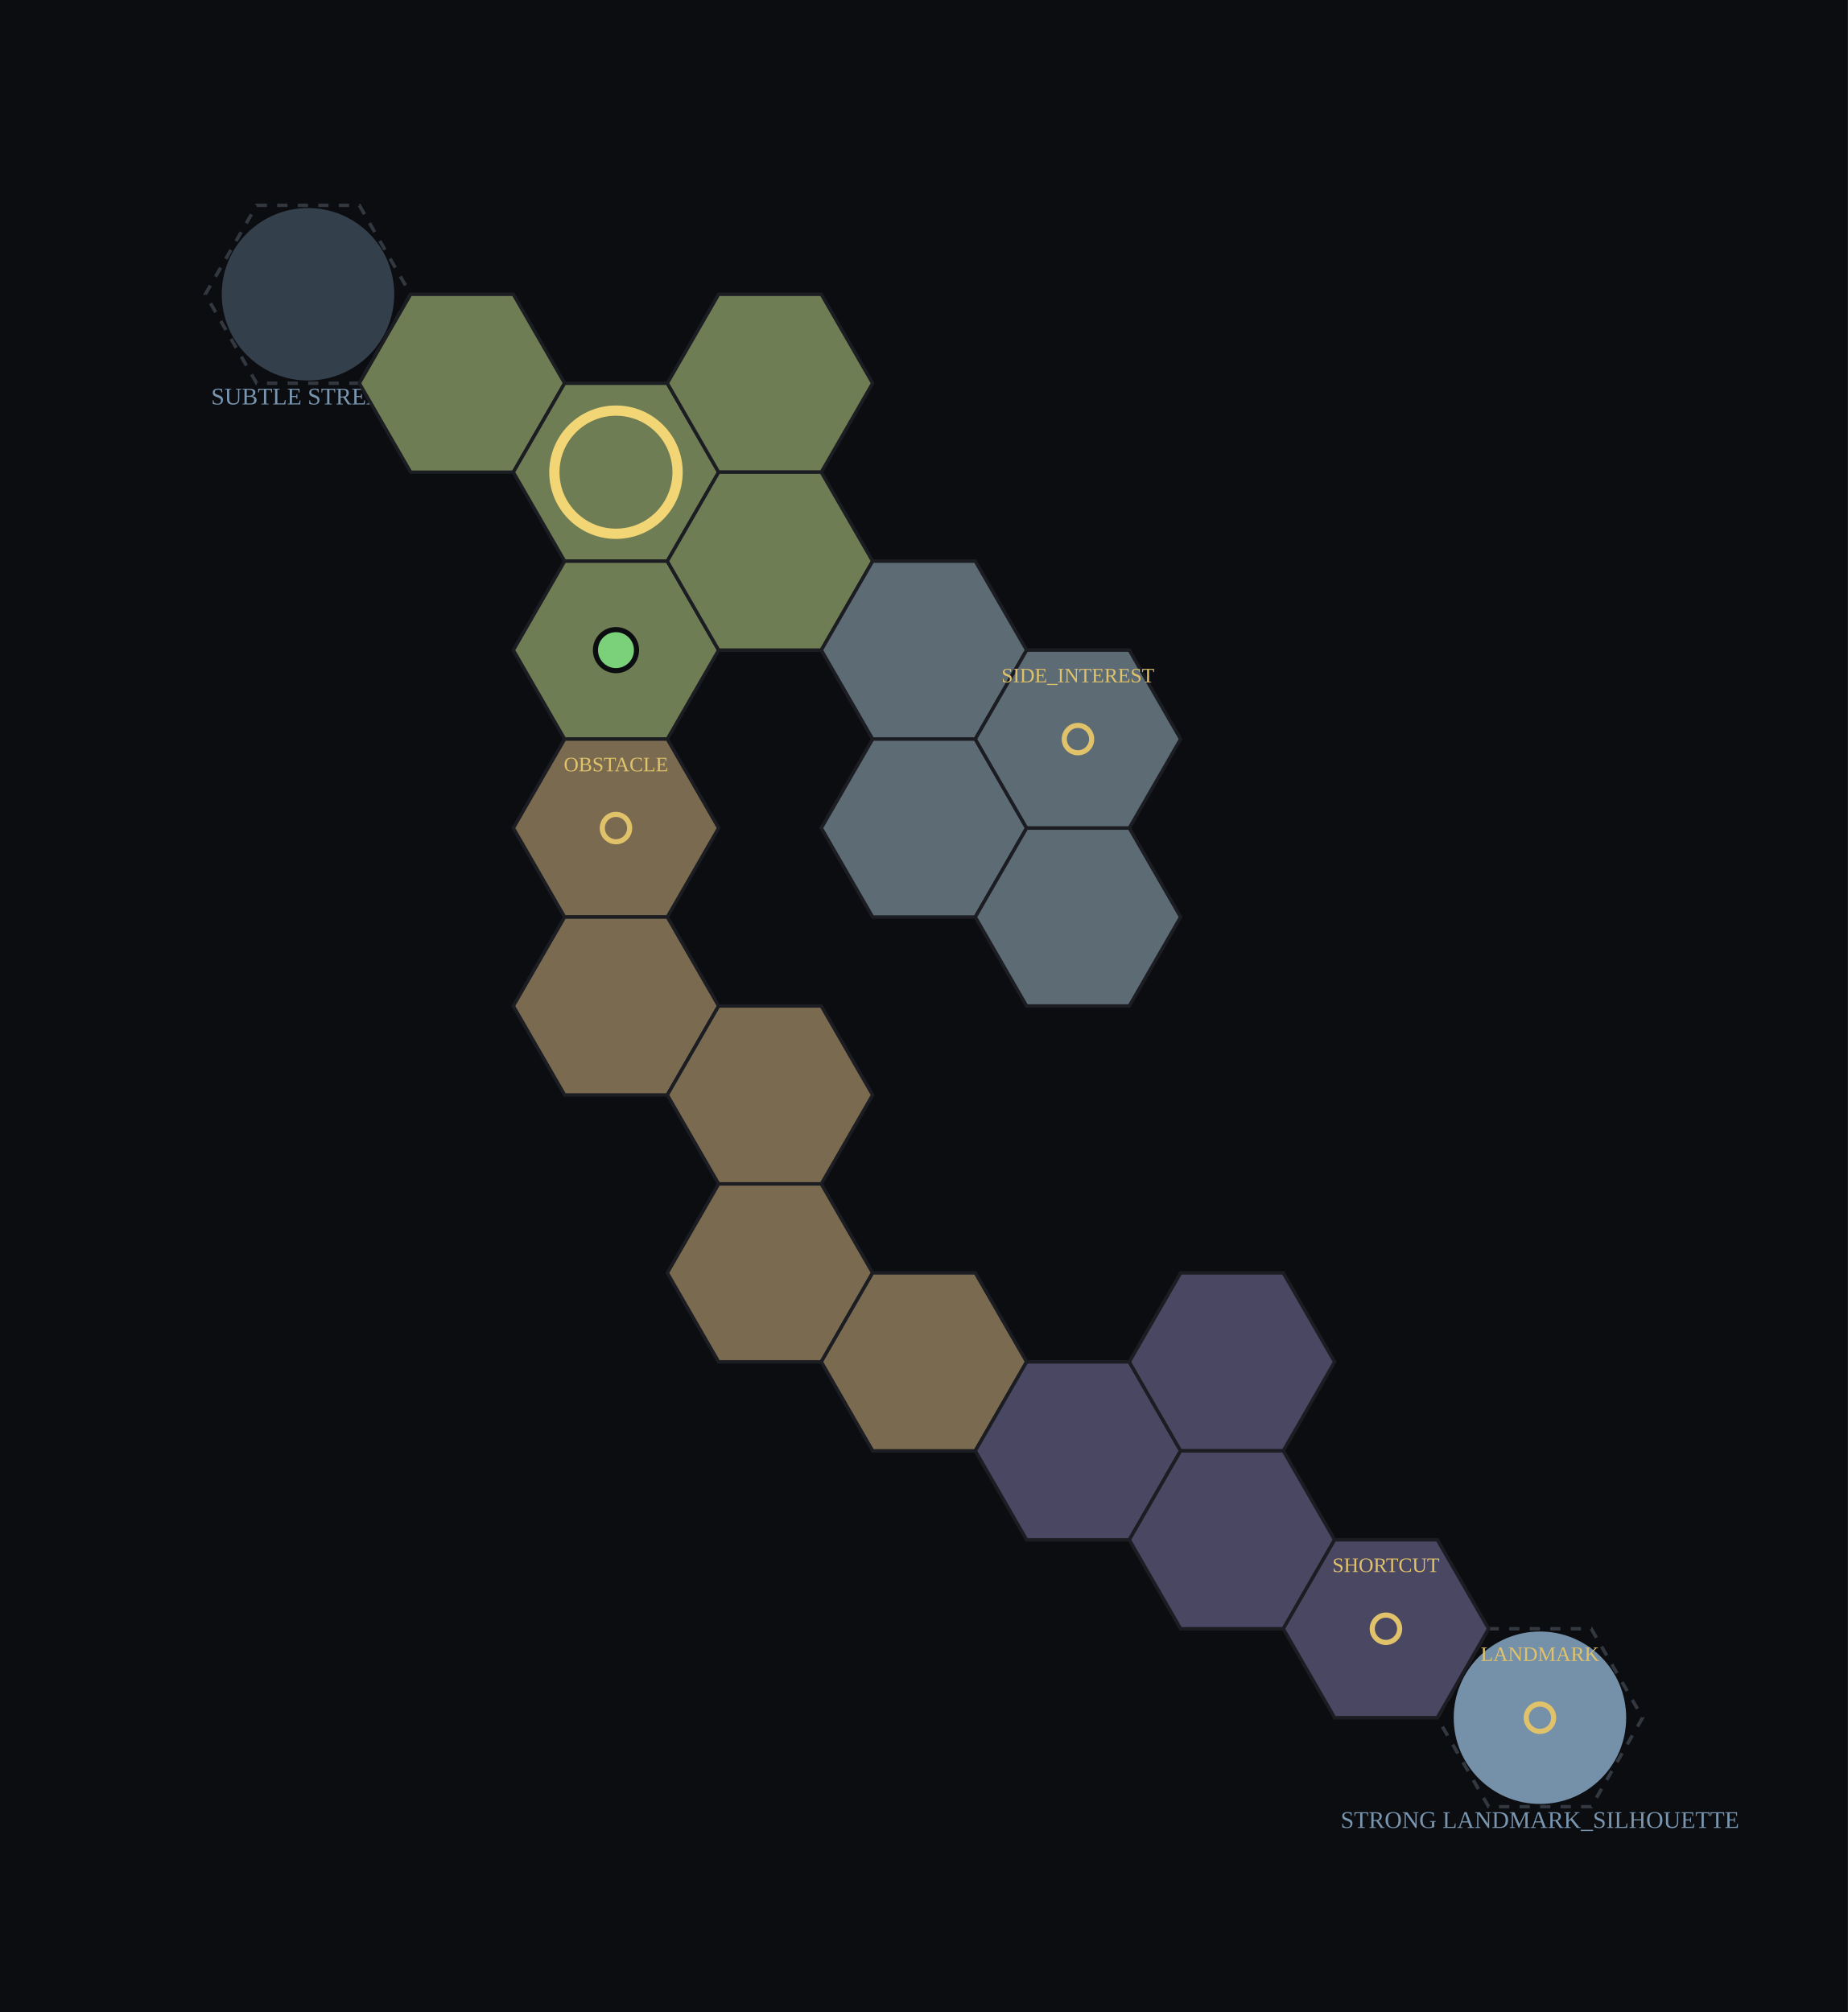
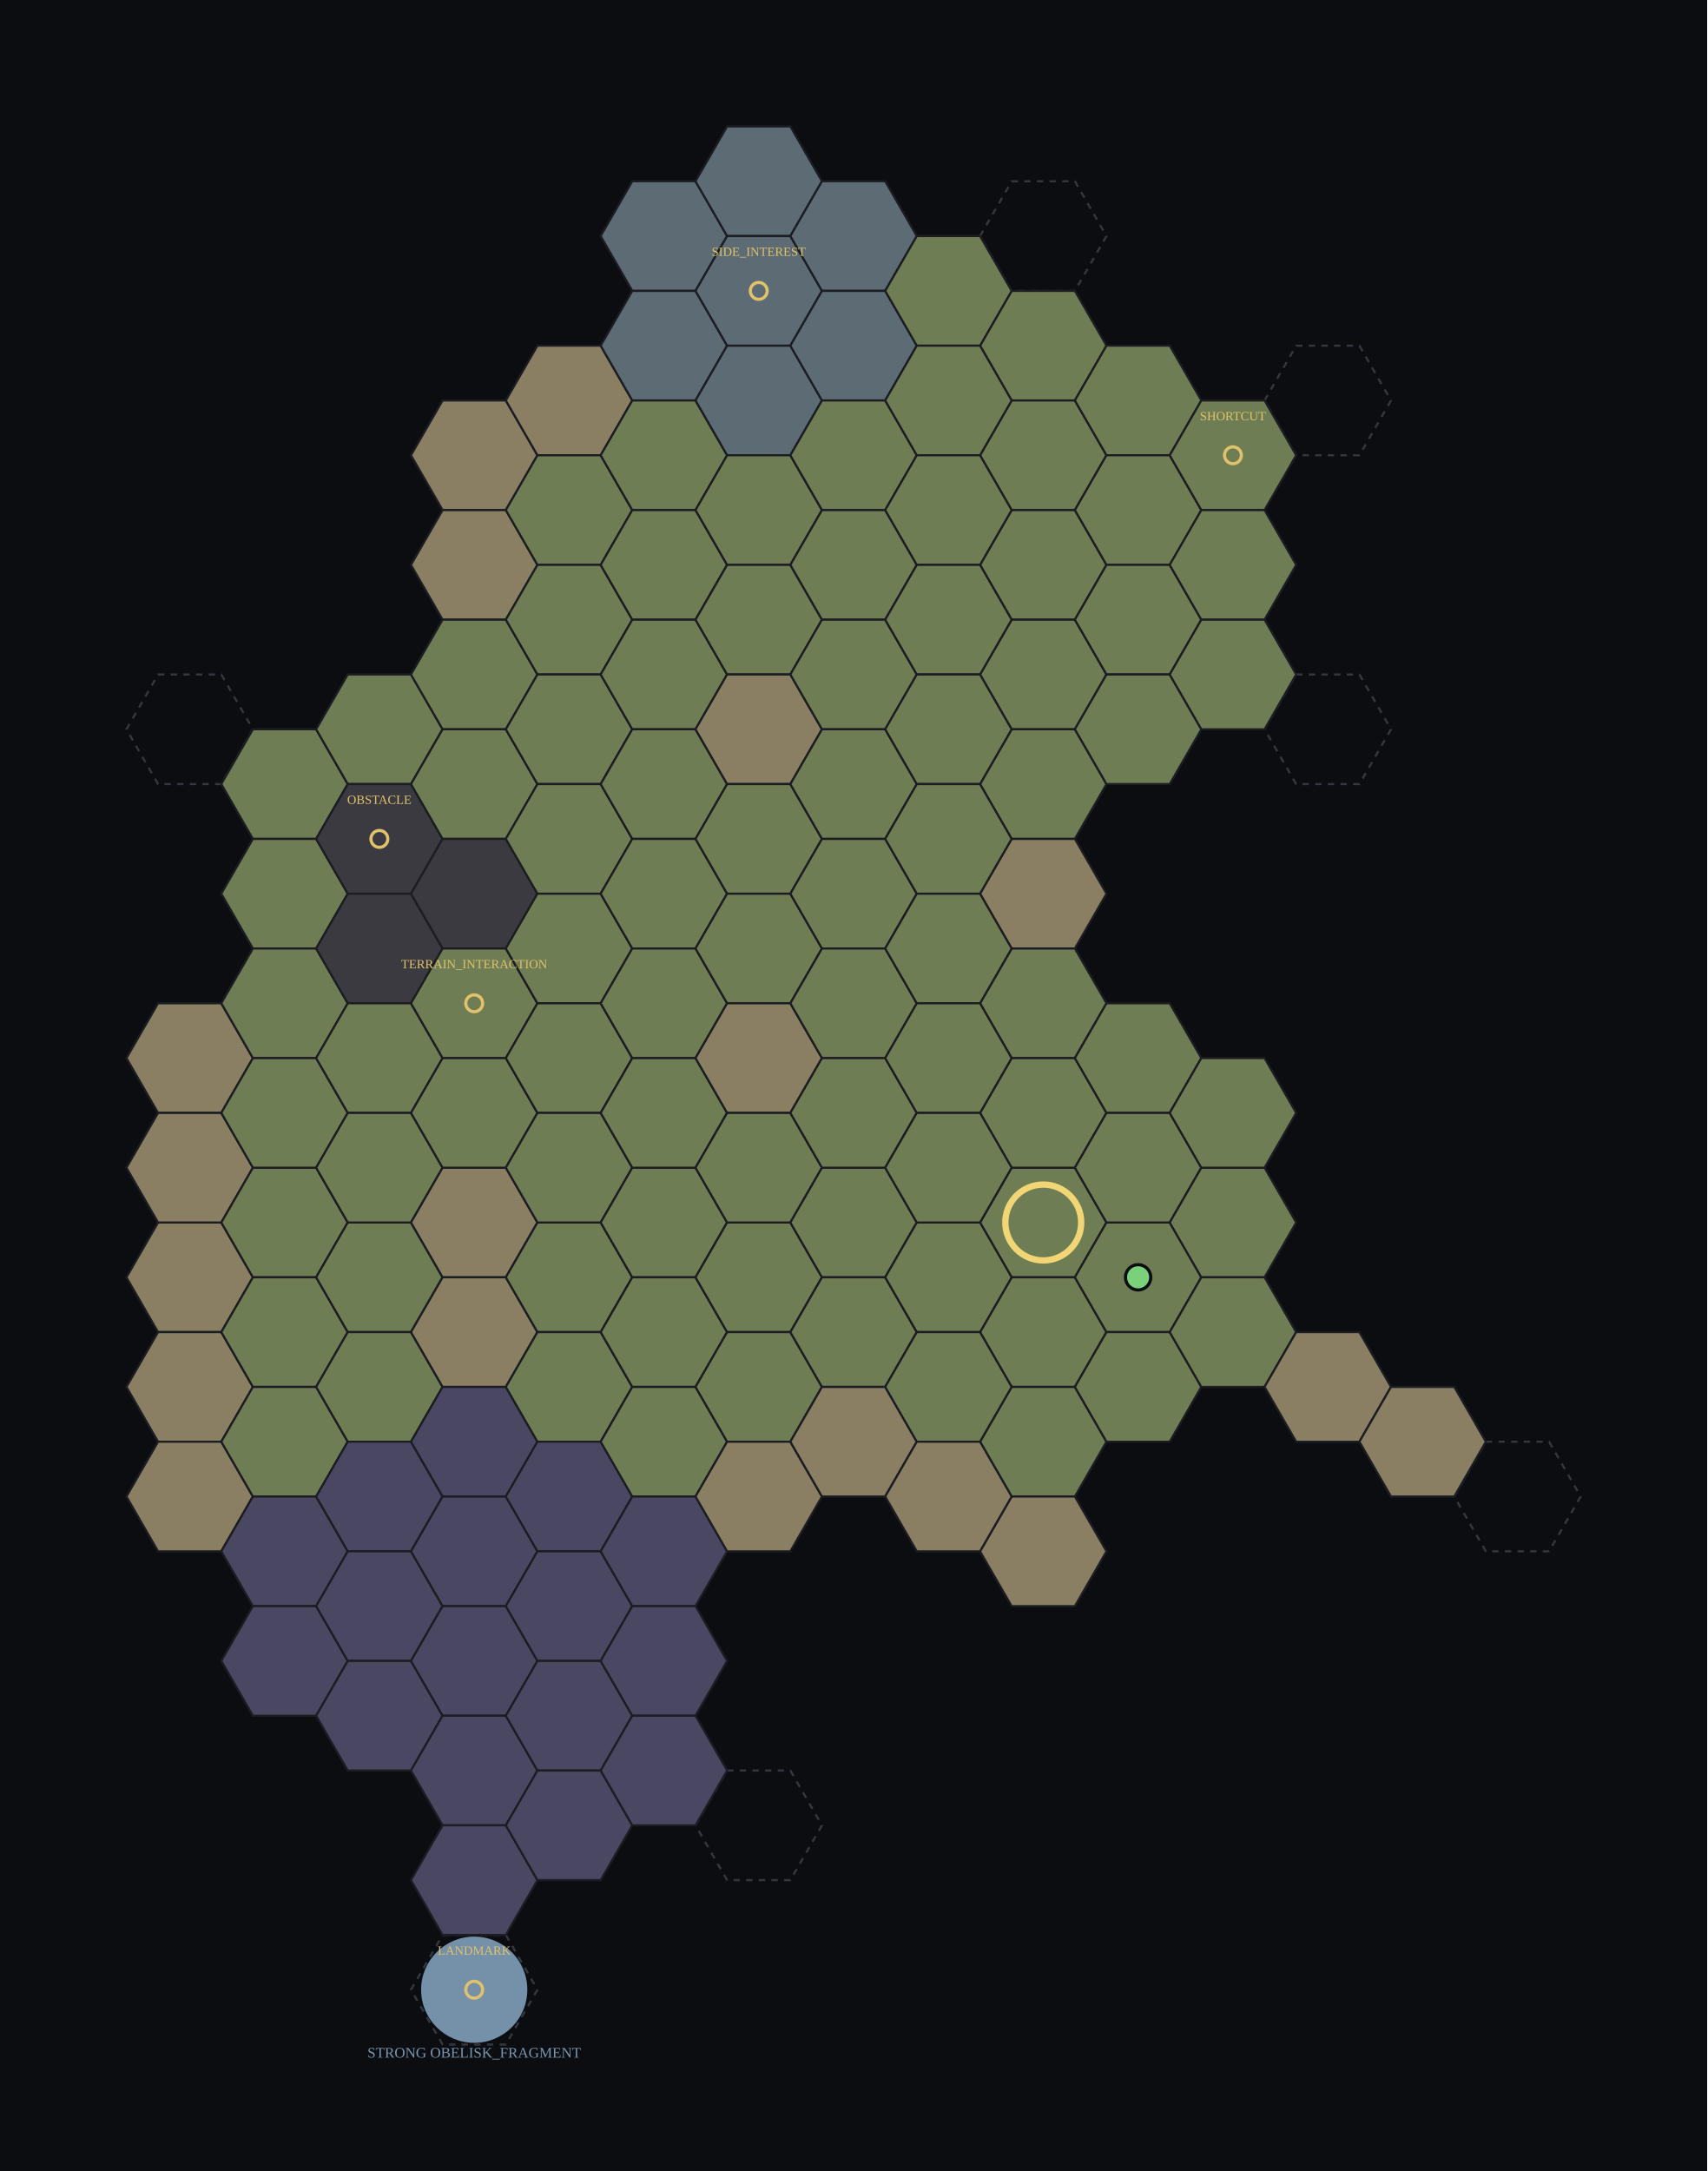
- <svg xmlns="http://www.w3.org/2000/svg" viewBox="-60.0 -60.0 540.0 588.0" width="540" height="588">
-   <rect x="-60.0" y="-60.0" width="540.0" height="588.0" fill="#0b0d11" />
-   <polygon points="15.0,0.0 45.0,0.0 60.0,26.0 45.0,52.0 15.0,52.0 0.0,26.0" fill="none" stroke="#5b6470" stroke-width="1" stroke-dasharray="3 3" opacity="0.5" />
-   <polygon points="375.0,416.0 405.0,416.0 420.0,442.0 405.0,468.0 375.0,468.0 360.0,442.0" fill="none" stroke="#5b6470" stroke-width="1" stroke-dasharray="3 3" opacity="0.5" />
-   <circle cx="390.0" cy="442.0" r="25.2" fill="rgba(158,195,228,0.72)" />
-   <text x="390.0" y="474.2" text-anchor="middle" font-size="7" fill="#9ec3e4" opacity="0.75">STRONG LANDMARK_SILHOUETTE</text>
-   <circle cx="30.0" cy="26.0" r="25.2" fill="rgba(158,195,228,0.28)" />
-   <text x="30.0" y="58.2" text-anchor="middle" font-size="7" fill="#9ec3e4" opacity="0.75">SUBTLE STREAM</text>
-   <polygon points="60.0,26.0 90.0,26.0 105.0,52.0 90.0,78.0 60.0,78.0 45.0,52.0" fill="#6f7d54" stroke="#1b1d22" stroke-width="1" />
-   <polygon points="105.0,52.0 135.0,52.0 150.0,78.0 135.0,104.0 105.0,104.0 90.0,78.0" fill="#6f7d54" stroke="#1b1d22" stroke-width="1" />
-   <polygon points="105.0,104.0 135.0,104.0 150.0,130.0 135.0,156.0 105.0,156.0 90.0,130.0" fill="#6f7d54" stroke="#1b1d22" stroke-width="1" />
-   <polygon points="105.0,156.0 135.0,156.0 150.0,182.0 135.0,208.0 105.0,208.0 90.0,182.0" fill="#7a6a4f" stroke="#1b1d22" stroke-width="1" />
-   <polygon points="105.0,208.0 135.0,208.0 150.0,234.0 135.0,260.0 105.0,260.0 90.0,234.0" fill="#7a6a4f" stroke="#1b1d22" stroke-width="1" />
-   <polygon points="150.0,26.0 180.0,26.0 195.0,52.0 180.0,78.0 150.0,78.0 135.0,52.0" fill="#6f7d54" stroke="#1b1d22" stroke-width="1" />
-   <polygon points="150.0,78.0 180.0,78.0 195.0,104.0 180.0,130.0 150.0,130.0 135.0,104.0" fill="#6f7d54" stroke="#1b1d22" stroke-width="1" />
-   <polygon points="150.0,234.0 180.0,234.0 195.0,260.0 180.0,286.0 150.0,286.0 135.0,260.0" fill="#7a6a4f" stroke="#1b1d22" stroke-width="1" />
-   <polygon points="150.0,286.0 180.0,286.0 195.0,312.0 180.0,338.0 150.0,338.0 135.0,312.0" fill="#7a6a4f" stroke="#1b1d22" stroke-width="1" />
-   <polygon points="195.0,104.0 225.0,104.0 240.0,130.0 225.0,156.0 195.0,156.0 180.0,130.0" fill="#5c6b74" stroke="#1b1d22" stroke-width="1" />
-   <polygon points="195.0,156.0 225.0,156.0 240.0,182.0 225.0,208.0 195.0,208.0 180.0,182.0" fill="#5c6b74" stroke="#1b1d22" stroke-width="1" />
-   <polygon points="195.0,312.0 225.0,312.0 240.0,338.0 225.0,364.0 195.0,364.0 180.0,338.0" fill="#7a6a4f" stroke="#1b1d22" stroke-width="1" />
-   <polygon points="240.0,130.0 270.0,130.0 285.0,156.0 270.0,182.0 240.0,182.0 225.0,156.0" fill="#5c6b74" stroke="#1b1d22" stroke-width="1" />
-   <polygon points="240.0,182.0 270.0,182.0 285.0,208.0 270.0,234.0 240.0,234.0 225.0,208.0" fill="#5c6b74" stroke="#1b1d22" stroke-width="1" />
-   <polygon points="240.0,338.0 270.0,338.0 285.0,364.0 270.0,390.0 240.0,390.0 225.0,364.0" fill="#4a4763" stroke="#1b1d22" stroke-width="1" />
-   <polygon points="285.0,312.0 315.0,312.0 330.0,338.0 315.0,364.0 285.0,364.0 270.0,338.0" fill="#4a4763" stroke="#1b1d22" stroke-width="1" />
-   <polygon points="285.0,364.0 315.0,364.0 330.0,390.0 315.0,416.0 285.0,416.0 270.0,390.0" fill="#4a4763" stroke="#1b1d22" stroke-width="1" />
-   <polygon points="330.0,390.0 360.0,390.0 375.0,416.0 360.0,442.0 330.0,442.0 315.0,416.0" fill="#4a4763" stroke="#1b1d22" stroke-width="1" />
-   <circle cx="255.0" cy="156.0" r="4" fill="none" stroke="#e0c26a" stroke-width="1.5" />
-   <text x="255.0" y="139.4" text-anchor="middle" font-size="6" fill="#e0c26a">SIDE_INTEREST</text>
-   <circle cx="390.0" cy="442.0" r="4" fill="none" stroke="#e0c26a" stroke-width="1.5" />
-   <text x="390.0" y="425.4" text-anchor="middle" font-size="6" fill="#e0c26a">LANDMARK</text>
-   <circle cx="345.0" cy="416.0" r="4" fill="none" stroke="#e0c26a" stroke-width="1.5" />
-   <text x="345.0" y="399.4" text-anchor="middle" font-size="6" fill="#e0c26a">SHORTCUT</text>
-   <circle cx="120.0" cy="182.0" r="4" fill="none" stroke="#e0c26a" stroke-width="1.5" />
-   <text x="120.0" y="165.4" text-anchor="middle" font-size="6" fill="#e0c26a">OBSTACLE</text>
-   <circle cx="120.0" cy="78.0" r="18.0" fill="none" stroke="#f2d675" stroke-width="3" />
-   <circle cx="120.0" cy="130.0" r="6" fill="#7ad17a" stroke="#0b0d11" stroke-width="1.5" />
+ <svg xmlns="http://www.w3.org/2000/svg" viewBox="-15.0 -34.0 810.0 1030.0" width="810" height="1030">
+   <rect x="-15.0" y="-34.0" width="810.0" height="1030.0" fill="#0b0d11" />
+   <polygon points="465.0,52.0 495.0,52.0 510.0,78.0 495.0,104.0 465.0,104.0 450.0,78.0" fill="none" stroke="#5b6470" stroke-width="1" stroke-dasharray="3 3" opacity="0.5" />
+   <polygon points="600.0,130.0 630.0,130.0 645.0,156.0 630.0,182.0 600.0,182.0 585.0,156.0" fill="none" stroke="#5b6470" stroke-width="1" stroke-dasharray="3 3" opacity="0.5" />
+   <polygon points="600.0,286.0 630.0,286.0 645.0,312.0 630.0,338.0 600.0,338.0 585.0,312.0" fill="none" stroke="#5b6470" stroke-width="1" stroke-dasharray="3 3" opacity="0.5" />
+   <polygon points="690.0,650.0 720.0,650.0 735.0,676.0 720.0,702.0 690.0,702.0 675.0,676.0" fill="none" stroke="#5b6470" stroke-width="1" stroke-dasharray="3 3" opacity="0.5" />
+   <polygon points="60.0,286.0 90.0,286.0 105.0,312.0 90.0,338.0 60.0,338.0 45.0,312.0" fill="none" stroke="#5b6470" stroke-width="1" stroke-dasharray="3 3" opacity="0.5" />
+   <polygon points="195.0,884.0 225.0,884.0 240.0,910.0 225.0,936.0 195.0,936.0 180.0,910.0" fill="none" stroke="#5b6470" stroke-width="1" stroke-dasharray="3 3" opacity="0.5" />
+   <polygon points="330.0,806.0 360.0,806.0 375.0,832.0 360.0,858.0 330.0,858.0 315.0,832.0" fill="none" stroke="#5b6470" stroke-width="1" stroke-dasharray="3 3" opacity="0.5" />
+   <circle cx="210.0" cy="910.0" r="25.2" fill="rgba(158,195,228,0.72)" />
+   <text x="210.0" y="942.2" text-anchor="middle" font-size="7" fill="#9ec3e4" opacity="0.75">STRONG OBELISK_FRAGMENT</text>
+   <polygon points="60.0,546.0 90.0,546.0 105.0,572.0 90.0,598.0 60.0,598.0 45.0,572.0" fill="#8a7f63" stroke="#1b1d22" stroke-width="1" />
+   <polygon points="60.0,598.0 90.0,598.0 105.0,624.0 90.0,650.0 60.0,650.0 45.0,624.0" fill="#8a7f63" stroke="#1b1d22" stroke-width="1" />
+   <polygon points="60.0,650.0 90.0,650.0 105.0,676.0 90.0,702.0 60.0,702.0 45.0,676.0" fill="#8a7f63" stroke="#1b1d22" stroke-width="1" />
+   <polygon points="60.0,442.0 90.0,442.0 105.0,468.0 90.0,494.0 60.0,494.0 45.0,468.0" fill="#8a7f63" stroke="#1b1d22" stroke-width="1" />
+   <polygon points="60.0,494.0 90.0,494.0 105.0,520.0 90.0,546.0 60.0,546.0 45.0,520.0" fill="#8a7f63" stroke="#1b1d22" stroke-width="1" />
+   <polygon points="465.0,520.0 495.0,520.0 510.0,546.0 495.0,572.0 465.0,572.0 450.0,546.0" fill="#6f7d54" stroke="#1b1d22" stroke-width="1" />
+   <polygon points="465.0,572.0 495.0,572.0 510.0,598.0 495.0,624.0 465.0,624.0 450.0,598.0" fill="#6f7d54" stroke="#1b1d22" stroke-width="1" />
+   <polygon points="465.0,624.0 495.0,624.0 510.0,650.0 495.0,676.0 465.0,676.0 450.0,650.0" fill="#6f7d54" stroke="#1b1d22" stroke-width="1" />
+   <polygon points="465.0,676.0 495.0,676.0 510.0,702.0 495.0,728.0 465.0,728.0 450.0,702.0" fill="#8a7f63" stroke="#1b1d22" stroke-width="1" />
+   <polygon points="465.0,104.0 495.0,104.0 510.0,130.0 495.0,156.0 465.0,156.0 450.0,130.0" fill="#6f7d54" stroke="#1b1d22" stroke-width="1" />
+   <polygon points="465.0,156.0 495.0,156.0 510.0,182.0 495.0,208.0 465.0,208.0 450.0,182.0" fill="#6f7d54" stroke="#1b1d22" stroke-width="1" />
+   <polygon points="465.0,208.0 495.0,208.0 510.0,234.0 495.0,260.0 465.0,260.0 450.0,234.0" fill="#6f7d54" stroke="#1b1d22" stroke-width="1" />
+   <polygon points="465.0,260.0 495.0,260.0 510.0,286.0 495.0,312.0 465.0,312.0 450.0,286.0" fill="#6f7d54" stroke="#1b1d22" stroke-width="1" />
+   <polygon points="465.0,312.0 495.0,312.0 510.0,338.0 495.0,364.0 465.0,364.0 450.0,338.0" fill="#6f7d54" stroke="#1b1d22" stroke-width="1" />
+   <polygon points="465.0,364.0 495.0,364.0 510.0,390.0 495.0,416.0 465.0,416.0 450.0,390.0" fill="#8a7f63" stroke="#1b1d22" stroke-width="1" />
+   <polygon points="465.0,416.0 495.0,416.0 510.0,442.0 495.0,468.0 465.0,468.0 450.0,442.0" fill="#6f7d54" stroke="#1b1d22" stroke-width="1" />
+   <polygon points="465.0,468.0 495.0,468.0 510.0,494.0 495.0,520.0 465.0,520.0 450.0,494.0" fill="#6f7d54" stroke="#1b1d22" stroke-width="1" />
+   <polygon points="510.0,546.0 540.0,546.0 555.0,572.0 540.0,598.0 510.0,598.0 495.0,572.0" fill="#6f7d54" stroke="#1b1d22" stroke-width="1" />
+   <polygon points="510.0,598.0 540.0,598.0 555.0,624.0 540.0,650.0 510.0,650.0 495.0,624.0" fill="#6f7d54" stroke="#1b1d22" stroke-width="1" />
+   <polygon points="510.0,130.0 540.0,130.0 555.0,156.0 540.0,182.0 510.0,182.0 495.0,156.0" fill="#6f7d54" stroke="#1b1d22" stroke-width="1" />
+   <polygon points="510.0,182.0 540.0,182.0 555.0,208.0 540.0,234.0 510.0,234.0 495.0,208.0" fill="#6f7d54" stroke="#1b1d22" stroke-width="1" />
+   <polygon points="510.0,234.0 540.0,234.0 555.0,260.0 540.0,286.0 510.0,286.0 495.0,260.0" fill="#6f7d54" stroke="#1b1d22" stroke-width="1" />
+   <polygon points="510.0,286.0 540.0,286.0 555.0,312.0 540.0,338.0 510.0,338.0 495.0,312.0" fill="#6f7d54" stroke="#1b1d22" stroke-width="1" />
+   <polygon points="510.0,442.0 540.0,442.0 555.0,468.0 540.0,494.0 510.0,494.0 495.0,468.0" fill="#6f7d54" stroke="#1b1d22" stroke-width="1" />
+   <polygon points="510.0,494.0 540.0,494.0 555.0,520.0 540.0,546.0 510.0,546.0 495.0,520.0" fill="#6f7d54" stroke="#1b1d22" stroke-width="1" />
+   <polygon points="555.0,520.0 585.0,520.0 600.0,546.0 585.0,572.0 555.0,572.0 540.0,546.0" fill="#6f7d54" stroke="#1b1d22" stroke-width="1" />
+   <polygon points="555.0,572.0 585.0,572.0 600.0,598.0 585.0,624.0 555.0,624.0 540.0,598.0" fill="#6f7d54" stroke="#1b1d22" stroke-width="1" />
+   <polygon points="555.0,156.0 585.0,156.0 600.0,182.0 585.0,208.0 555.0,208.0 540.0,182.0" fill="#6f7d54" stroke="#1b1d22" stroke-width="1" />
+   <polygon points="555.0,208.0 585.0,208.0 600.0,234.0 585.0,260.0 555.0,260.0 540.0,234.0" fill="#6f7d54" stroke="#1b1d22" stroke-width="1" />
+   <polygon points="555.0,260.0 585.0,260.0 600.0,286.0 585.0,312.0 555.0,312.0 540.0,286.0" fill="#6f7d54" stroke="#1b1d22" stroke-width="1" />
+   <polygon points="555.0,468.0 585.0,468.0 600.0,494.0 585.0,520.0 555.0,520.0 540.0,494.0" fill="#6f7d54" stroke="#1b1d22" stroke-width="1" />
+   <polygon points="600.0,598.0 630.0,598.0 645.0,624.0 630.0,650.0 600.0,650.0 585.0,624.0" fill="#8a7f63" stroke="#1b1d22" stroke-width="1" />
+   <polygon points="645.0,624.0 675.0,624.0 690.0,650.0 675.0,676.0 645.0,676.0 630.0,650.0" fill="#8a7f63" stroke="#1b1d22" stroke-width="1" />
+   <polygon points="105.0,520.0 135.0,520.0 150.0,546.0 135.0,572.0 105.0,572.0 90.0,546.0" fill="#6f7d54" stroke="#1b1d22" stroke-width="1" />
+   <polygon points="105.0,572.0 135.0,572.0 150.0,598.0 135.0,624.0 105.0,624.0 90.0,598.0" fill="#6f7d54" stroke="#1b1d22" stroke-width="1" />
+   <polygon points="105.0,624.0 135.0,624.0 150.0,650.0 135.0,676.0 105.0,676.0 90.0,650.0" fill="#6f7d54" stroke="#1b1d22" stroke-width="1" />
+   <polygon points="105.0,676.0 135.0,676.0 150.0,702.0 135.0,728.0 105.0,728.0 90.0,702.0" fill="#4a4763" stroke="#1b1d22" stroke-width="1" />
+   <polygon points="105.0,728.0 135.0,728.0 150.0,754.0 135.0,780.0 105.0,780.0 90.0,754.0" fill="#4a4763" stroke="#1b1d22" stroke-width="1" />
+   <polygon points="105.0,312.0 135.0,312.0 150.0,338.0 135.0,364.0 105.0,364.0 90.0,338.0" fill="#6f7d54" stroke="#1b1d22" stroke-width="1" />
+   <polygon points="105.0,364.0 135.0,364.0 150.0,390.0 135.0,416.0 105.0,416.0 90.0,390.0" fill="#6f7d54" stroke="#1b1d22" stroke-width="1" />
+   <polygon points="105.0,416.0 135.0,416.0 150.0,442.0 135.0,468.0 105.0,468.0 90.0,442.0" fill="#6f7d54" stroke="#1b1d22" stroke-width="1" />
+   <polygon points="105.0,468.0 135.0,468.0 150.0,494.0 135.0,520.0 105.0,520.0 90.0,494.0" fill="#6f7d54" stroke="#1b1d22" stroke-width="1" />
+   <polygon points="150.0,546.0 180.0,546.0 195.0,572.0 180.0,598.0 150.0,598.0 135.0,572.0" fill="#6f7d54" stroke="#1b1d22" stroke-width="1" />
+   <polygon points="150.0,598.0 180.0,598.0 195.0,624.0 180.0,650.0 150.0,650.0 135.0,624.0" fill="#6f7d54" stroke="#1b1d22" stroke-width="1" />
+   <polygon points="150.0,650.0 180.0,650.0 195.0,676.0 180.0,702.0 150.0,702.0 135.0,676.0" fill="#4a4763" stroke="#1b1d22" stroke-width="1" />
+   <polygon points="150.0,702.0 180.0,702.0 195.0,728.0 180.0,754.0 150.0,754.0 135.0,728.0" fill="#4a4763" stroke="#1b1d22" stroke-width="1" />
+   <polygon points="150.0,754.0 180.0,754.0 195.0,780.0 180.0,806.0 150.0,806.0 135.0,780.0" fill="#4a4763" stroke="#1b1d22" stroke-width="1" />
+   <polygon points="150.0,286.0 180.0,286.0 195.0,312.0 180.0,338.0 150.0,338.0 135.0,312.0" fill="#6f7d54" stroke="#1b1d22" stroke-width="1" />
+   <polygon points="150.0,338.0 180.0,338.0 195.0,364.0 180.0,390.0 150.0,390.0 135.0,364.0" fill="#3a3a40" stroke="#1b1d22" stroke-width="1" />
+   <polygon points="150.0,390.0 180.0,390.0 195.0,416.0 180.0,442.0 150.0,442.0 135.0,416.0" fill="#3a3a40" stroke="#1b1d22" stroke-width="1" />
+   <polygon points="150.0,442.0 180.0,442.0 195.0,468.0 180.0,494.0 150.0,494.0 135.0,468.0" fill="#6f7d54" stroke="#1b1d22" stroke-width="1" />
+   <polygon points="150.0,494.0 180.0,494.0 195.0,520.0 180.0,546.0 150.0,546.0 135.0,520.0" fill="#6f7d54" stroke="#1b1d22" stroke-width="1" />
+   <polygon points="195.0,520.0 225.0,520.0 240.0,546.0 225.0,572.0 195.0,572.0 180.0,546.0" fill="#8a7f63" stroke="#1b1d22" stroke-width="1" />
+   <polygon points="195.0,572.0 225.0,572.0 240.0,598.0 225.0,624.0 195.0,624.0 180.0,598.0" fill="#8a7f63" stroke="#1b1d22" stroke-width="1" />
+   <polygon points="195.0,624.0 225.0,624.0 240.0,650.0 225.0,676.0 195.0,676.0 180.0,650.0" fill="#4a4763" stroke="#1b1d22" stroke-width="1" />
+   <polygon points="195.0,676.0 225.0,676.0 240.0,702.0 225.0,728.0 195.0,728.0 180.0,702.0" fill="#4a4763" stroke="#1b1d22" stroke-width="1" />
+   <polygon points="195.0,728.0 225.0,728.0 240.0,754.0 225.0,780.0 195.0,780.0 180.0,754.0" fill="#4a4763" stroke="#1b1d22" stroke-width="1" />
+   <polygon points="195.0,780.0 225.0,780.0 240.0,806.0 225.0,832.0 195.0,832.0 180.0,806.0" fill="#4a4763" stroke="#1b1d22" stroke-width="1" />
+   <polygon points="195.0,832.0 225.0,832.0 240.0,858.0 225.0,884.0 195.0,884.0 180.0,858.0" fill="#4a4763" stroke="#1b1d22" stroke-width="1" />
+   <polygon points="195.0,156.0 225.0,156.0 240.0,182.0 225.0,208.0 195.0,208.0 180.0,182.0" fill="#8a7f63" stroke="#1b1d22" stroke-width="1" />
+   <polygon points="195.0,208.0 225.0,208.0 240.0,234.0 225.0,260.0 195.0,260.0 180.0,234.0" fill="#8a7f63" stroke="#1b1d22" stroke-width="1" />
+   <polygon points="195.0,260.0 225.0,260.0 240.0,286.0 225.0,312.0 195.0,312.0 180.0,286.0" fill="#6f7d54" stroke="#1b1d22" stroke-width="1" />
+   <polygon points="195.0,312.0 225.0,312.0 240.0,338.0 225.0,364.0 195.0,364.0 180.0,338.0" fill="#6f7d54" stroke="#1b1d22" stroke-width="1" />
+   <polygon points="195.0,364.0 225.0,364.0 240.0,390.0 225.0,416.0 195.0,416.0 180.0,390.0" fill="#3a3a40" stroke="#1b1d22" stroke-width="1" />
+   <polygon points="195.0,416.0 225.0,416.0 240.0,442.0 225.0,468.0 195.0,468.0 180.0,442.0" fill="#6f7d54" stroke="#1b1d22" stroke-width="1" />
+   <polygon points="195.0,468.0 225.0,468.0 240.0,494.0 225.0,520.0 195.0,520.0 180.0,494.0" fill="#6f7d54" stroke="#1b1d22" stroke-width="1" />
+   <polygon points="240.0,546.0 270.0,546.0 285.0,572.0 270.0,598.0 240.0,598.0 225.0,572.0" fill="#6f7d54" stroke="#1b1d22" stroke-width="1" />
+   <polygon points="240.0,598.0 270.0,598.0 285.0,624.0 270.0,650.0 240.0,650.0 225.0,624.0" fill="#6f7d54" stroke="#1b1d22" stroke-width="1" />
+   <polygon points="240.0,650.0 270.0,650.0 285.0,676.0 270.0,702.0 240.0,702.0 225.0,676.0" fill="#4a4763" stroke="#1b1d22" stroke-width="1" />
+   <polygon points="240.0,702.0 270.0,702.0 285.0,728.0 270.0,754.0 240.0,754.0 225.0,728.0" fill="#4a4763" stroke="#1b1d22" stroke-width="1" />
+   <polygon points="240.0,754.0 270.0,754.0 285.0,780.0 270.0,806.0 240.0,806.0 225.0,780.0" fill="#4a4763" stroke="#1b1d22" stroke-width="1" />
+   <polygon points="240.0,806.0 270.0,806.0 285.0,832.0 270.0,858.0 240.0,858.0 225.0,832.0" fill="#4a4763" stroke="#1b1d22" stroke-width="1" />
+   <polygon points="240.0,130.0 270.0,130.0 285.0,156.0 270.0,182.0 240.0,182.0 225.0,156.0" fill="#8a7f63" stroke="#1b1d22" stroke-width="1" />
+   <polygon points="240.0,182.0 270.0,182.0 285.0,208.0 270.0,234.0 240.0,234.0 225.0,208.0" fill="#6f7d54" stroke="#1b1d22" stroke-width="1" />
+   <polygon points="240.0,234.0 270.0,234.0 285.0,260.0 270.0,286.0 240.0,286.0 225.0,260.0" fill="#6f7d54" stroke="#1b1d22" stroke-width="1" />
+   <polygon points="240.0,286.0 270.0,286.0 285.0,312.0 270.0,338.0 240.0,338.0 225.0,312.0" fill="#6f7d54" stroke="#1b1d22" stroke-width="1" />
+   <polygon points="240.0,338.0 270.0,338.0 285.0,364.0 270.0,390.0 240.0,390.0 225.0,364.0" fill="#6f7d54" stroke="#1b1d22" stroke-width="1" />
+   <polygon points="240.0,390.0 270.0,390.0 285.0,416.0 270.0,442.0 240.0,442.0 225.0,416.0" fill="#6f7d54" stroke="#1b1d22" stroke-width="1" />
+   <polygon points="240.0,442.0 270.0,442.0 285.0,468.0 270.0,494.0 240.0,494.0 225.0,468.0" fill="#6f7d54" stroke="#1b1d22" stroke-width="1" />
+   <polygon points="240.0,494.0 270.0,494.0 285.0,520.0 270.0,546.0 240.0,546.0 225.0,520.0" fill="#6f7d54" stroke="#1b1d22" stroke-width="1" />
+   <polygon points="285.0,52.0 315.0,52.0 330.0,78.0 315.0,104.0 285.0,104.0 270.0,78.0" fill="#5c6b74" stroke="#1b1d22" stroke-width="1" />
+   <polygon points="285.0,520.0 315.0,520.0 330.0,546.0 315.0,572.0 285.0,572.0 270.0,546.0" fill="#6f7d54" stroke="#1b1d22" stroke-width="1" />
+   <polygon points="285.0,572.0 315.0,572.0 330.0,598.0 315.0,624.0 285.0,624.0 270.0,598.0" fill="#6f7d54" stroke="#1b1d22" stroke-width="1" />
+   <polygon points="285.0,624.0 315.0,624.0 330.0,650.0 315.0,676.0 285.0,676.0 270.0,650.0" fill="#6f7d54" stroke="#1b1d22" stroke-width="1" />
+   <polygon points="285.0,676.0 315.0,676.0 330.0,702.0 315.0,728.0 285.0,728.0 270.0,702.0" fill="#4a4763" stroke="#1b1d22" stroke-width="1" />
+   <polygon points="285.0,728.0 315.0,728.0 330.0,754.0 315.0,780.0 285.0,780.0 270.0,754.0" fill="#4a4763" stroke="#1b1d22" stroke-width="1" />
+   <polygon points="285.0,780.0 315.0,780.0 330.0,806.0 315.0,832.0 285.0,832.0 270.0,806.0" fill="#4a4763" stroke="#1b1d22" stroke-width="1" />
+   <polygon points="285.0,104.0 315.0,104.0 330.0,130.0 315.0,156.0 285.0,156.0 270.0,130.0" fill="#5c6b74" stroke="#1b1d22" stroke-width="1" />
+   <polygon points="285.0,156.0 315.0,156.0 330.0,182.0 315.0,208.0 285.0,208.0 270.0,182.0" fill="#6f7d54" stroke="#1b1d22" stroke-width="1" />
+   <polygon points="285.0,208.0 315.0,208.0 330.0,234.0 315.0,260.0 285.0,260.0 270.0,234.0" fill="#6f7d54" stroke="#1b1d22" stroke-width="1" />
+   <polygon points="285.0,260.0 315.0,260.0 330.0,286.0 315.0,312.0 285.0,312.0 270.0,286.0" fill="#6f7d54" stroke="#1b1d22" stroke-width="1" />
+   <polygon points="285.0,312.0 315.0,312.0 330.0,338.0 315.0,364.0 285.0,364.0 270.0,338.0" fill="#6f7d54" stroke="#1b1d22" stroke-width="1" />
+   <polygon points="285.0,364.0 315.0,364.0 330.0,390.0 315.0,416.0 285.0,416.0 270.0,390.0" fill="#6f7d54" stroke="#1b1d22" stroke-width="1" />
+   <polygon points="285.0,416.0 315.0,416.0 330.0,442.0 315.0,468.0 285.0,468.0 270.0,442.0" fill="#6f7d54" stroke="#1b1d22" stroke-width="1" />
+   <polygon points="285.0,468.0 315.0,468.0 330.0,494.0 315.0,520.0 285.0,520.0 270.0,494.0" fill="#6f7d54" stroke="#1b1d22" stroke-width="1" />
+   <polygon points="330.0,26.0 360.0,26.0 375.0,52.0 360.0,78.0 330.0,78.0 315.0,52.0" fill="#5c6b74" stroke="#1b1d22" stroke-width="1" />
+   <polygon points="330.0,78.0 360.0,78.0 375.0,104.0 360.0,130.0 330.0,130.0 315.0,104.0" fill="#5c6b74" stroke="#1b1d22" stroke-width="1" />
+   <polygon points="330.0,546.0 360.0,546.0 375.0,572.0 360.0,598.0 330.0,598.0 315.0,572.0" fill="#6f7d54" stroke="#1b1d22" stroke-width="1" />
+   <polygon points="330.0,598.0 360.0,598.0 375.0,624.0 360.0,650.0 330.0,650.0 315.0,624.0" fill="#6f7d54" stroke="#1b1d22" stroke-width="1" />
+   <polygon points="330.0,650.0 360.0,650.0 375.0,676.0 360.0,702.0 330.0,702.0 315.0,676.0" fill="#8a7f63" stroke="#1b1d22" stroke-width="1" />
+   <polygon points="330.0,130.0 360.0,130.0 375.0,156.0 360.0,182.0 330.0,182.0 315.0,156.0" fill="#5c6b74" stroke="#1b1d22" stroke-width="1" />
+   <polygon points="330.0,182.0 360.0,182.0 375.0,208.0 360.0,234.0 330.0,234.0 315.0,208.0" fill="#6f7d54" stroke="#1b1d22" stroke-width="1" />
+   <polygon points="330.0,234.0 360.0,234.0 375.0,260.0 360.0,286.0 330.0,286.0 315.0,260.0" fill="#6f7d54" stroke="#1b1d22" stroke-width="1" />
+   <polygon points="330.0,286.0 360.0,286.0 375.0,312.0 360.0,338.0 330.0,338.0 315.0,312.0" fill="#8a7f63" stroke="#1b1d22" stroke-width="1" />
+   <polygon points="330.0,338.0 360.0,338.0 375.0,364.0 360.0,390.0 330.0,390.0 315.0,364.0" fill="#6f7d54" stroke="#1b1d22" stroke-width="1" />
+   <polygon points="330.0,390.0 360.0,390.0 375.0,416.0 360.0,442.0 330.0,442.0 315.0,416.0" fill="#6f7d54" stroke="#1b1d22" stroke-width="1" />
+   <polygon points="330.0,442.0 360.0,442.0 375.0,468.0 360.0,494.0 330.0,494.0 315.0,468.0" fill="#8a7f63" stroke="#1b1d22" stroke-width="1" />
+   <polygon points="330.0,494.0 360.0,494.0 375.0,520.0 360.0,546.0 330.0,546.0 315.0,520.0" fill="#6f7d54" stroke="#1b1d22" stroke-width="1" />
+   <polygon points="375.0,52.0 405.0,52.0 420.0,78.0 405.0,104.0 375.0,104.0 360.0,78.0" fill="#5c6b74" stroke="#1b1d22" stroke-width="1" />
+   <polygon points="375.0,520.0 405.0,520.0 420.0,546.0 405.0,572.0 375.0,572.0 360.0,546.0" fill="#6f7d54" stroke="#1b1d22" stroke-width="1" />
+   <polygon points="375.0,572.0 405.0,572.0 420.0,598.0 405.0,624.0 375.0,624.0 360.0,598.0" fill="#6f7d54" stroke="#1b1d22" stroke-width="1" />
+   <polygon points="375.0,624.0 405.0,624.0 420.0,650.0 405.0,676.0 375.0,676.0 360.0,650.0" fill="#8a7f63" stroke="#1b1d22" stroke-width="1" />
+   <polygon points="375.0,104.0 405.0,104.0 420.0,130.0 405.0,156.0 375.0,156.0 360.0,130.0" fill="#5c6b74" stroke="#1b1d22" stroke-width="1" />
+   <polygon points="375.0,156.0 405.0,156.0 420.0,182.0 405.0,208.0 375.0,208.0 360.0,182.0" fill="#6f7d54" stroke="#1b1d22" stroke-width="1" />
+   <polygon points="375.0,208.0 405.0,208.0 420.0,234.0 405.0,260.0 375.0,260.0 360.0,234.0" fill="#6f7d54" stroke="#1b1d22" stroke-width="1" />
+   <polygon points="375.0,260.0 405.0,260.0 420.0,286.0 405.0,312.0 375.0,312.0 360.0,286.0" fill="#6f7d54" stroke="#1b1d22" stroke-width="1" />
+   <polygon points="375.0,312.0 405.0,312.0 420.0,338.0 405.0,364.0 375.0,364.0 360.0,338.0" fill="#6f7d54" stroke="#1b1d22" stroke-width="1" />
+   <polygon points="375.0,364.0 405.0,364.0 420.0,390.0 405.0,416.0 375.0,416.0 360.0,390.0" fill="#6f7d54" stroke="#1b1d22" stroke-width="1" />
+   <polygon points="375.0,416.0 405.0,416.0 420.0,442.0 405.0,468.0 375.0,468.0 360.0,442.0" fill="#6f7d54" stroke="#1b1d22" stroke-width="1" />
+   <polygon points="375.0,468.0 405.0,468.0 420.0,494.0 405.0,520.0 375.0,520.0 360.0,494.0" fill="#6f7d54" stroke="#1b1d22" stroke-width="1" />
+   <polygon points="420.0,78.0 450.0,78.0 465.0,104.0 450.0,130.0 420.0,130.0 405.0,104.0" fill="#6f7d54" stroke="#1b1d22" stroke-width="1" />
+   <polygon points="420.0,546.0 450.0,546.0 465.0,572.0 450.0,598.0 420.0,598.0 405.0,572.0" fill="#6f7d54" stroke="#1b1d22" stroke-width="1" />
+   <polygon points="420.0,598.0 450.0,598.0 465.0,624.0 450.0,650.0 420.0,650.0 405.0,624.0" fill="#6f7d54" stroke="#1b1d22" stroke-width="1" />
+   <polygon points="420.0,650.0 450.0,650.0 465.0,676.0 450.0,702.0 420.0,702.0 405.0,676.0" fill="#8a7f63" stroke="#1b1d22" stroke-width="1" />
+   <polygon points="420.0,130.0 450.0,130.0 465.0,156.0 450.0,182.0 420.0,182.0 405.0,156.0" fill="#6f7d54" stroke="#1b1d22" stroke-width="1" />
+   <polygon points="420.0,182.0 450.0,182.0 465.0,208.0 450.0,234.0 420.0,234.0 405.0,208.0" fill="#6f7d54" stroke="#1b1d22" stroke-width="1" />
+   <polygon points="420.0,234.0 450.0,234.0 465.0,260.0 450.0,286.0 420.0,286.0 405.0,260.0" fill="#6f7d54" stroke="#1b1d22" stroke-width="1" />
+   <polygon points="420.0,286.0 450.0,286.0 465.0,312.0 450.0,338.0 420.0,338.0 405.0,312.0" fill="#6f7d54" stroke="#1b1d22" stroke-width="1" />
+   <polygon points="420.0,338.0 450.0,338.0 465.0,364.0 450.0,390.0 420.0,390.0 405.0,364.0" fill="#6f7d54" stroke="#1b1d22" stroke-width="1" />
+   <polygon points="420.0,390.0 450.0,390.0 465.0,416.0 450.0,442.0 420.0,442.0 405.0,416.0" fill="#6f7d54" stroke="#1b1d22" stroke-width="1" />
+   <polygon points="420.0,442.0 450.0,442.0 465.0,468.0 450.0,494.0 420.0,494.0 405.0,468.0" fill="#6f7d54" stroke="#1b1d22" stroke-width="1" />
+   <polygon points="420.0,494.0 450.0,494.0 465.0,520.0 450.0,546.0 420.0,546.0 405.0,520.0" fill="#6f7d54" stroke="#1b1d22" stroke-width="1" />
+   <circle cx="210.0" cy="442.0" r="4" fill="none" stroke="#e0c26a" stroke-width="1.5" />
+   <text x="210.0" y="425.4" text-anchor="middle" font-size="6" fill="#e0c26a">TERRAIN_INTERACTION</text>
+   <circle cx="345.0" cy="104.0" r="4" fill="none" stroke="#e0c26a" stroke-width="1.5" />
+   <text x="345.0" y="87.4" text-anchor="middle" font-size="6" fill="#e0c26a">SIDE_INTEREST</text>
+   <circle cx="210.0" cy="910.0" r="4" fill="none" stroke="#e0c26a" stroke-width="1.5" />
+   <text x="210.0" y="893.4" text-anchor="middle" font-size="6" fill="#e0c26a">LANDMARK</text>
+   <circle cx="570.0" cy="182.0" r="4" fill="none" stroke="#e0c26a" stroke-width="1.5" />
+   <text x="570.0" y="165.4" text-anchor="middle" font-size="6" fill="#e0c26a">SHORTCUT</text>
+   <circle cx="165.0" cy="364.0" r="4" fill="none" stroke="#e0c26a" stroke-width="1.5" />
+   <text x="165.0" y="347.4" text-anchor="middle" font-size="6" fill="#e0c26a">OBSTACLE</text>
+   <circle cx="480.0" cy="546.0" r="18.0" fill="none" stroke="#f2d675" stroke-width="3" />
+   <circle cx="525.0" cy="572.0" r="6" fill="#7ad17a" stroke="#0b0d11" stroke-width="1.5" />
</svg>
